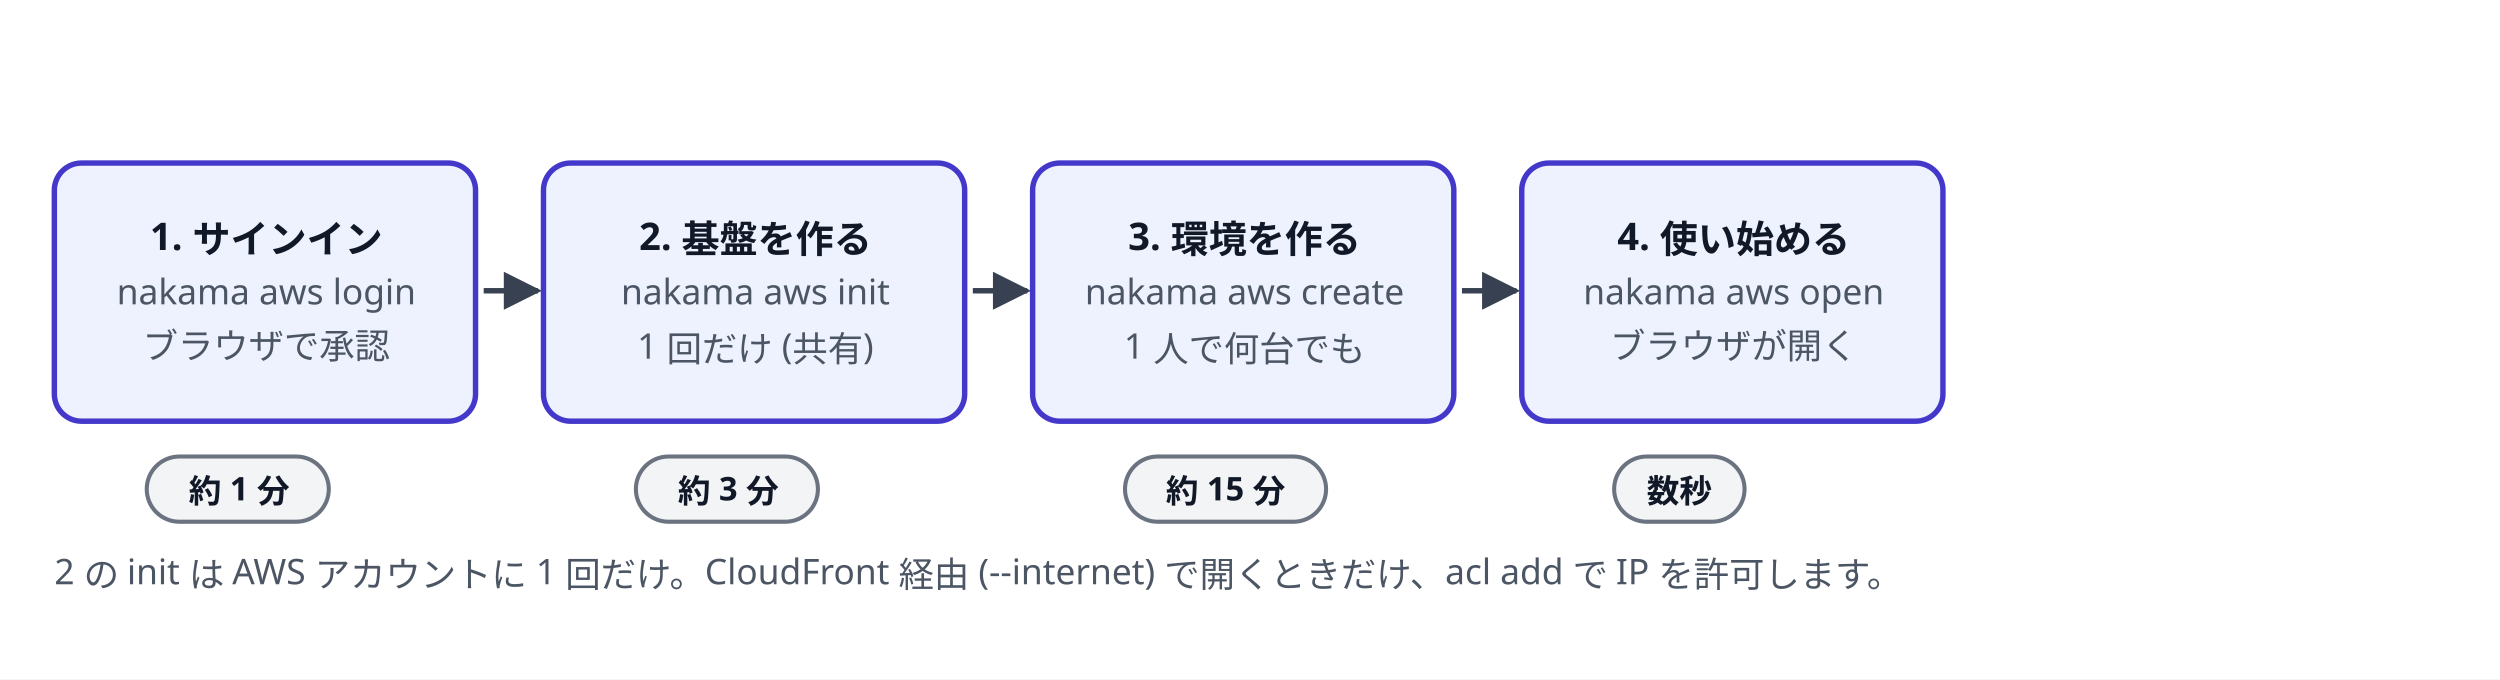
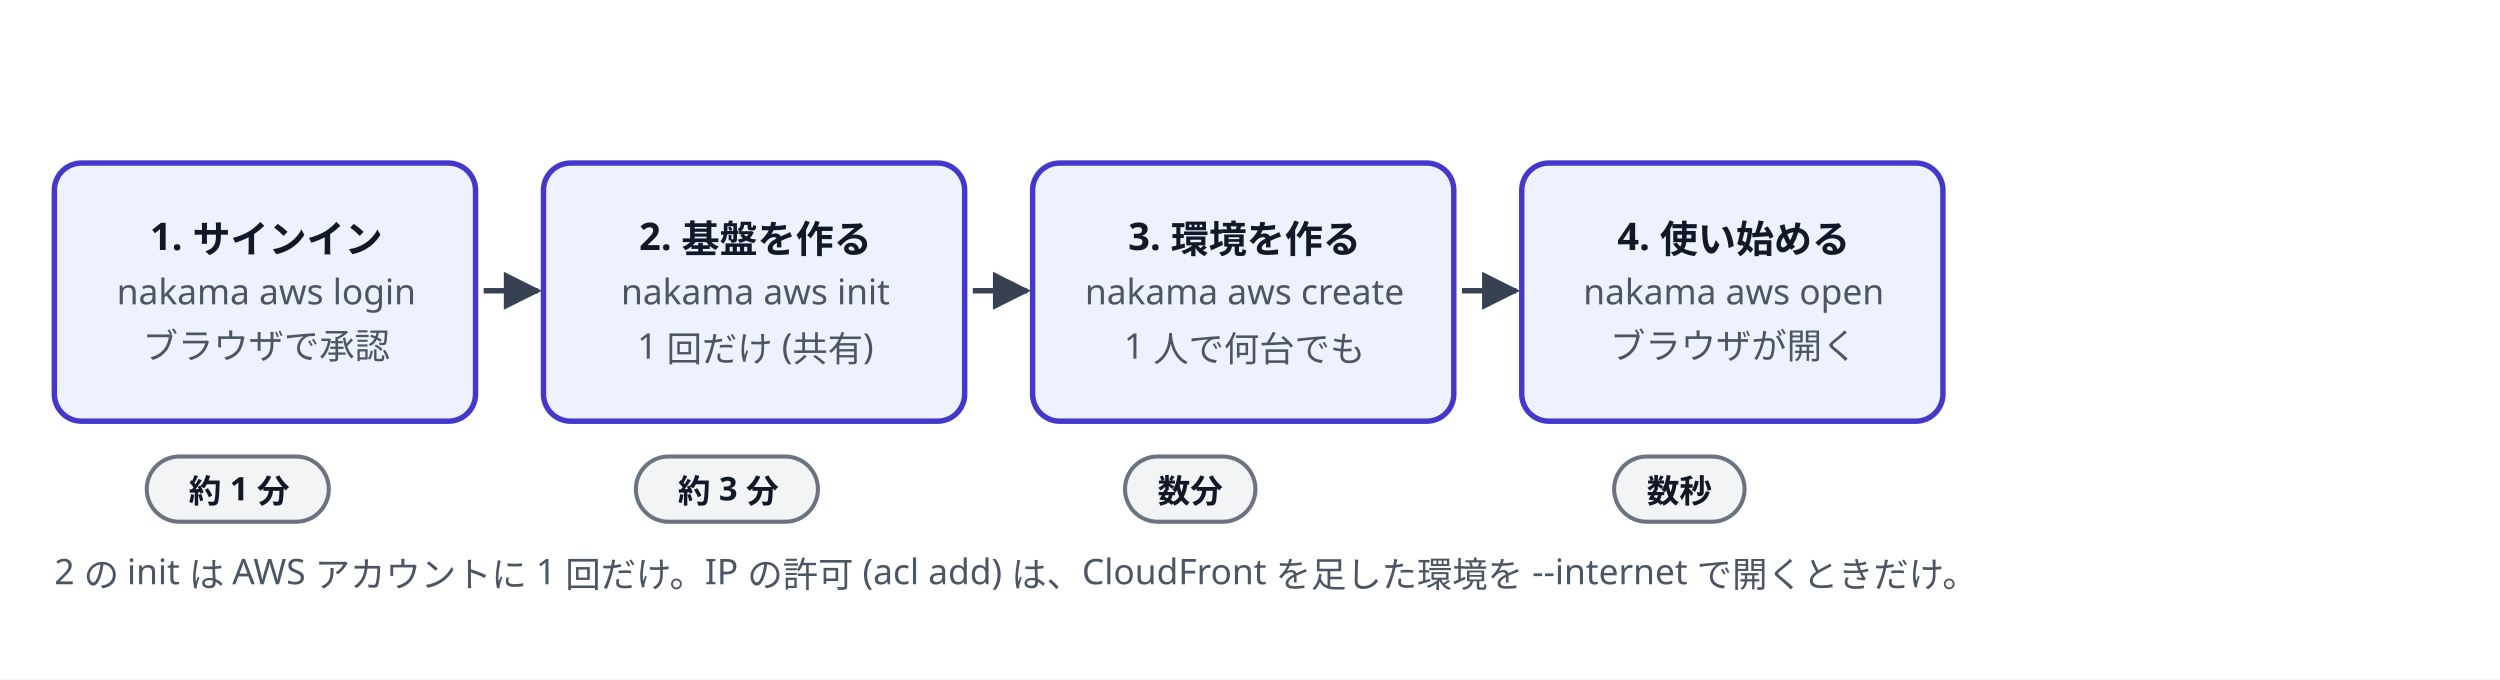
<svg xmlns="http://www.w3.org/2000/svg" viewBox="0 0 920 250" role="img" aria-labelledby="flow-first-time-title" aria-describedby="flow-first-time-desc" font-family="Segoe UI, Meiryo, Hiragino Kaku Gothic ProN, sans-serif">
  <defs>
    <marker id="arrow" viewBox="0 0 10 10" refX="9" refY="5" markerWidth="7" markerHeight="7" orient="auto-start-reverse">
      <path d="M 0 0 L 10 5 L 0 10 z" fill="#374151" />
    </marker>
    <marker id="arrow-back" viewBox="0 0 10 10" refX="1" refY="5" markerWidth="7" markerHeight="7" orient="auto">
      <path d="M 10 0 L 0 5 L 10 10 z" fill="#374151" />
    </marker>
    <marker id="arrow-danger" viewBox="0 0 10 10" refX="9" refY="5" markerWidth="7" markerHeight="7" orient="auto-start-reverse">
      <path d="M 0 0 L 10 5 L 0 10 z" fill="#b91c1c" />
    </marker>
  </defs>
  <rect width="920" height="250" fill="#ffffff" />
  <rect x="20" y="60" width="155" height="95" rx="10" fill="#eef2ff" stroke="#4338ca" stroke-width="2" />
  <text x="98" y="92" text-anchor="middle" font-family="Segoe UI, Meiryo, Hiragino Kaku Gothic ProN, sans-serif" font-size="14" font-weight="600" fill="#111827">1. サインイン</text>
  <text x="98" y="112" text-anchor="middle" font-family="Segoe UI, Meiryo, Hiragino Kaku Gothic ProN, sans-serif" font-size="13" font-weight="400" fill="#4b5563">nakama aws login</text>
  <text x="98" y="132" text-anchor="middle" font-family="Segoe UI, Meiryo, Hiragino Kaku Gothic ProN, sans-serif" font-size="13" font-weight="400" fill="#4b5563">ブラウザで承認</text>
  <rect x="54" y="168" width="67" height="24" rx="12" fill="#f3f4f6" stroke="#6b7280" stroke-width="1.5" />
  <text x="88" y="185" text-anchor="middle" font-family="Segoe UI, Meiryo, Hiragino Kaku Gothic ProN, sans-serif" font-size="12" font-weight="600" fill="#111827">約 1 分</text>
  <line x1="178" y1="107" x2="198" y2="107" stroke="#374151" stroke-width="2" marker-end="url(#arrow)" />
  <rect x="200" y="60" width="155" height="95" rx="10" fill="#eef2ff" stroke="#4338ca" stroke-width="2" />
  <text x="278" y="92" text-anchor="middle" font-family="Segoe UI, Meiryo, Hiragino Kaku Gothic ProN, sans-serif" font-size="14" font-weight="600" fill="#111827">2. 基盤を作る</text>
  <text x="278" y="112" text-anchor="middle" font-family="Segoe UI, Meiryo, Hiragino Kaku Gothic ProN, sans-serif" font-size="13" font-weight="400" fill="#4b5563">nakama aws init</text>
  <text x="278" y="132" text-anchor="middle" font-family="Segoe UI, Meiryo, Hiragino Kaku Gothic ProN, sans-serif" font-size="13" font-weight="400" fill="#4b5563">1 回だけ (共有)</text>
  <rect x="234" y="168" width="67" height="24" rx="12" fill="#f3f4f6" stroke="#6b7280" stroke-width="1.5" />
  <text x="268" y="185" text-anchor="middle" font-family="Segoe UI, Meiryo, Hiragino Kaku Gothic ProN, sans-serif" font-size="12" font-weight="600" fill="#111827">約 3 分</text>
  <line x1="358" y1="107" x2="378" y2="107" stroke="#374151" stroke-width="2" marker-end="url(#arrow)" />
  <rect x="380" y="60" width="155" height="95" rx="10" fill="#eef2ff" stroke="#4338ca" stroke-width="2" />
  <text x="458" y="92" text-anchor="middle" font-family="Segoe UI, Meiryo, Hiragino Kaku Gothic ProN, sans-serif" font-size="14" font-weight="600" fill="#111827">3. 環境を作る</text>
  <text x="458" y="112" text-anchor="middle" font-family="Segoe UI, Meiryo, Hiragino Kaku Gothic ProN, sans-serif" font-size="13" font-weight="400" fill="#4b5563">nakama aws create</text>
  <text x="458" y="132" text-anchor="middle" font-family="Segoe UI, Meiryo, Hiragino Kaku Gothic ProN, sans-serif" font-size="13" font-weight="400" fill="#4b5563">1 人で何台でも</text>
-   <rect x="414" y="168" width="74" height="24" rx="12" fill="#f3f4f6" stroke="#6b7280" stroke-width="1.5" />
-   <text x="451" y="185" text-anchor="middle" font-family="Segoe UI, Meiryo, Hiragino Kaku Gothic ProN, sans-serif" font-size="12" font-weight="600" fill="#111827">約 15 分</text>
+   <rect x="414" y="168" width="48" height="24" rx="12" fill="#f3f4f6" stroke="#6b7280" stroke-width="1.5" />
+   <text x="438" y="185" text-anchor="middle" font-family="Segoe UI, Meiryo, Hiragino Kaku Gothic ProN, sans-serif" font-size="12" font-weight="600" fill="#111827">数分</text>
  <line x1="538" y1="107" x2="558" y2="107" stroke="#374151" stroke-width="2" marker-end="url(#arrow)" />
  <rect x="560" y="60" width="155" height="95" rx="10" fill="#eef2ff" stroke="#4338ca" stroke-width="2" />
  <text x="638" y="92" text-anchor="middle" font-family="Segoe UI, Meiryo, Hiragino Kaku Gothic ProN, sans-serif" font-size="14" font-weight="600" fill="#111827">4. 使い始める</text>
  <text x="638" y="112" text-anchor="middle" font-family="Segoe UI, Meiryo, Hiragino Kaku Gothic ProN, sans-serif" font-size="13" font-weight="400" fill="#4b5563">nakama aws open</text>
  <text x="638" y="132" text-anchor="middle" font-family="Segoe UI, Meiryo, Hiragino Kaku Gothic ProN, sans-serif" font-size="13" font-weight="400" fill="#4b5563">ブラウザが開く</text>
  <rect x="594" y="168" width="48" height="24" rx="12" fill="#f3f4f6" stroke="#6b7280" stroke-width="1.5" />
  <text x="618" y="185" text-anchor="middle" font-family="Segoe UI, Meiryo, Hiragino Kaku Gothic ProN, sans-serif" font-size="12" font-weight="600" fill="#111827">数秒</text>
-   <text x="20" y="215" text-anchor="start" font-family="Segoe UI, Meiryo, Hiragino Kaku Gothic ProN, sans-serif" font-size="13" font-weight="400" fill="#4b5563">2 の init は AWS アカウントに 1 回だけ。CloudFront 経由 (--internet) で開くときだけ、acl add で IP を許可します。</text>
+   <text x="20" y="215" text-anchor="start" font-family="Segoe UI, Meiryo, Hiragino Kaku Gothic ProN, sans-serif" font-size="13" font-weight="400" fill="#4b5563">2 の init は AWS アカウントに 1 回だけ。IP の許可 (acl add) は、CloudFront を足した環境を --internet で開くときだけ。</text>
</svg>
